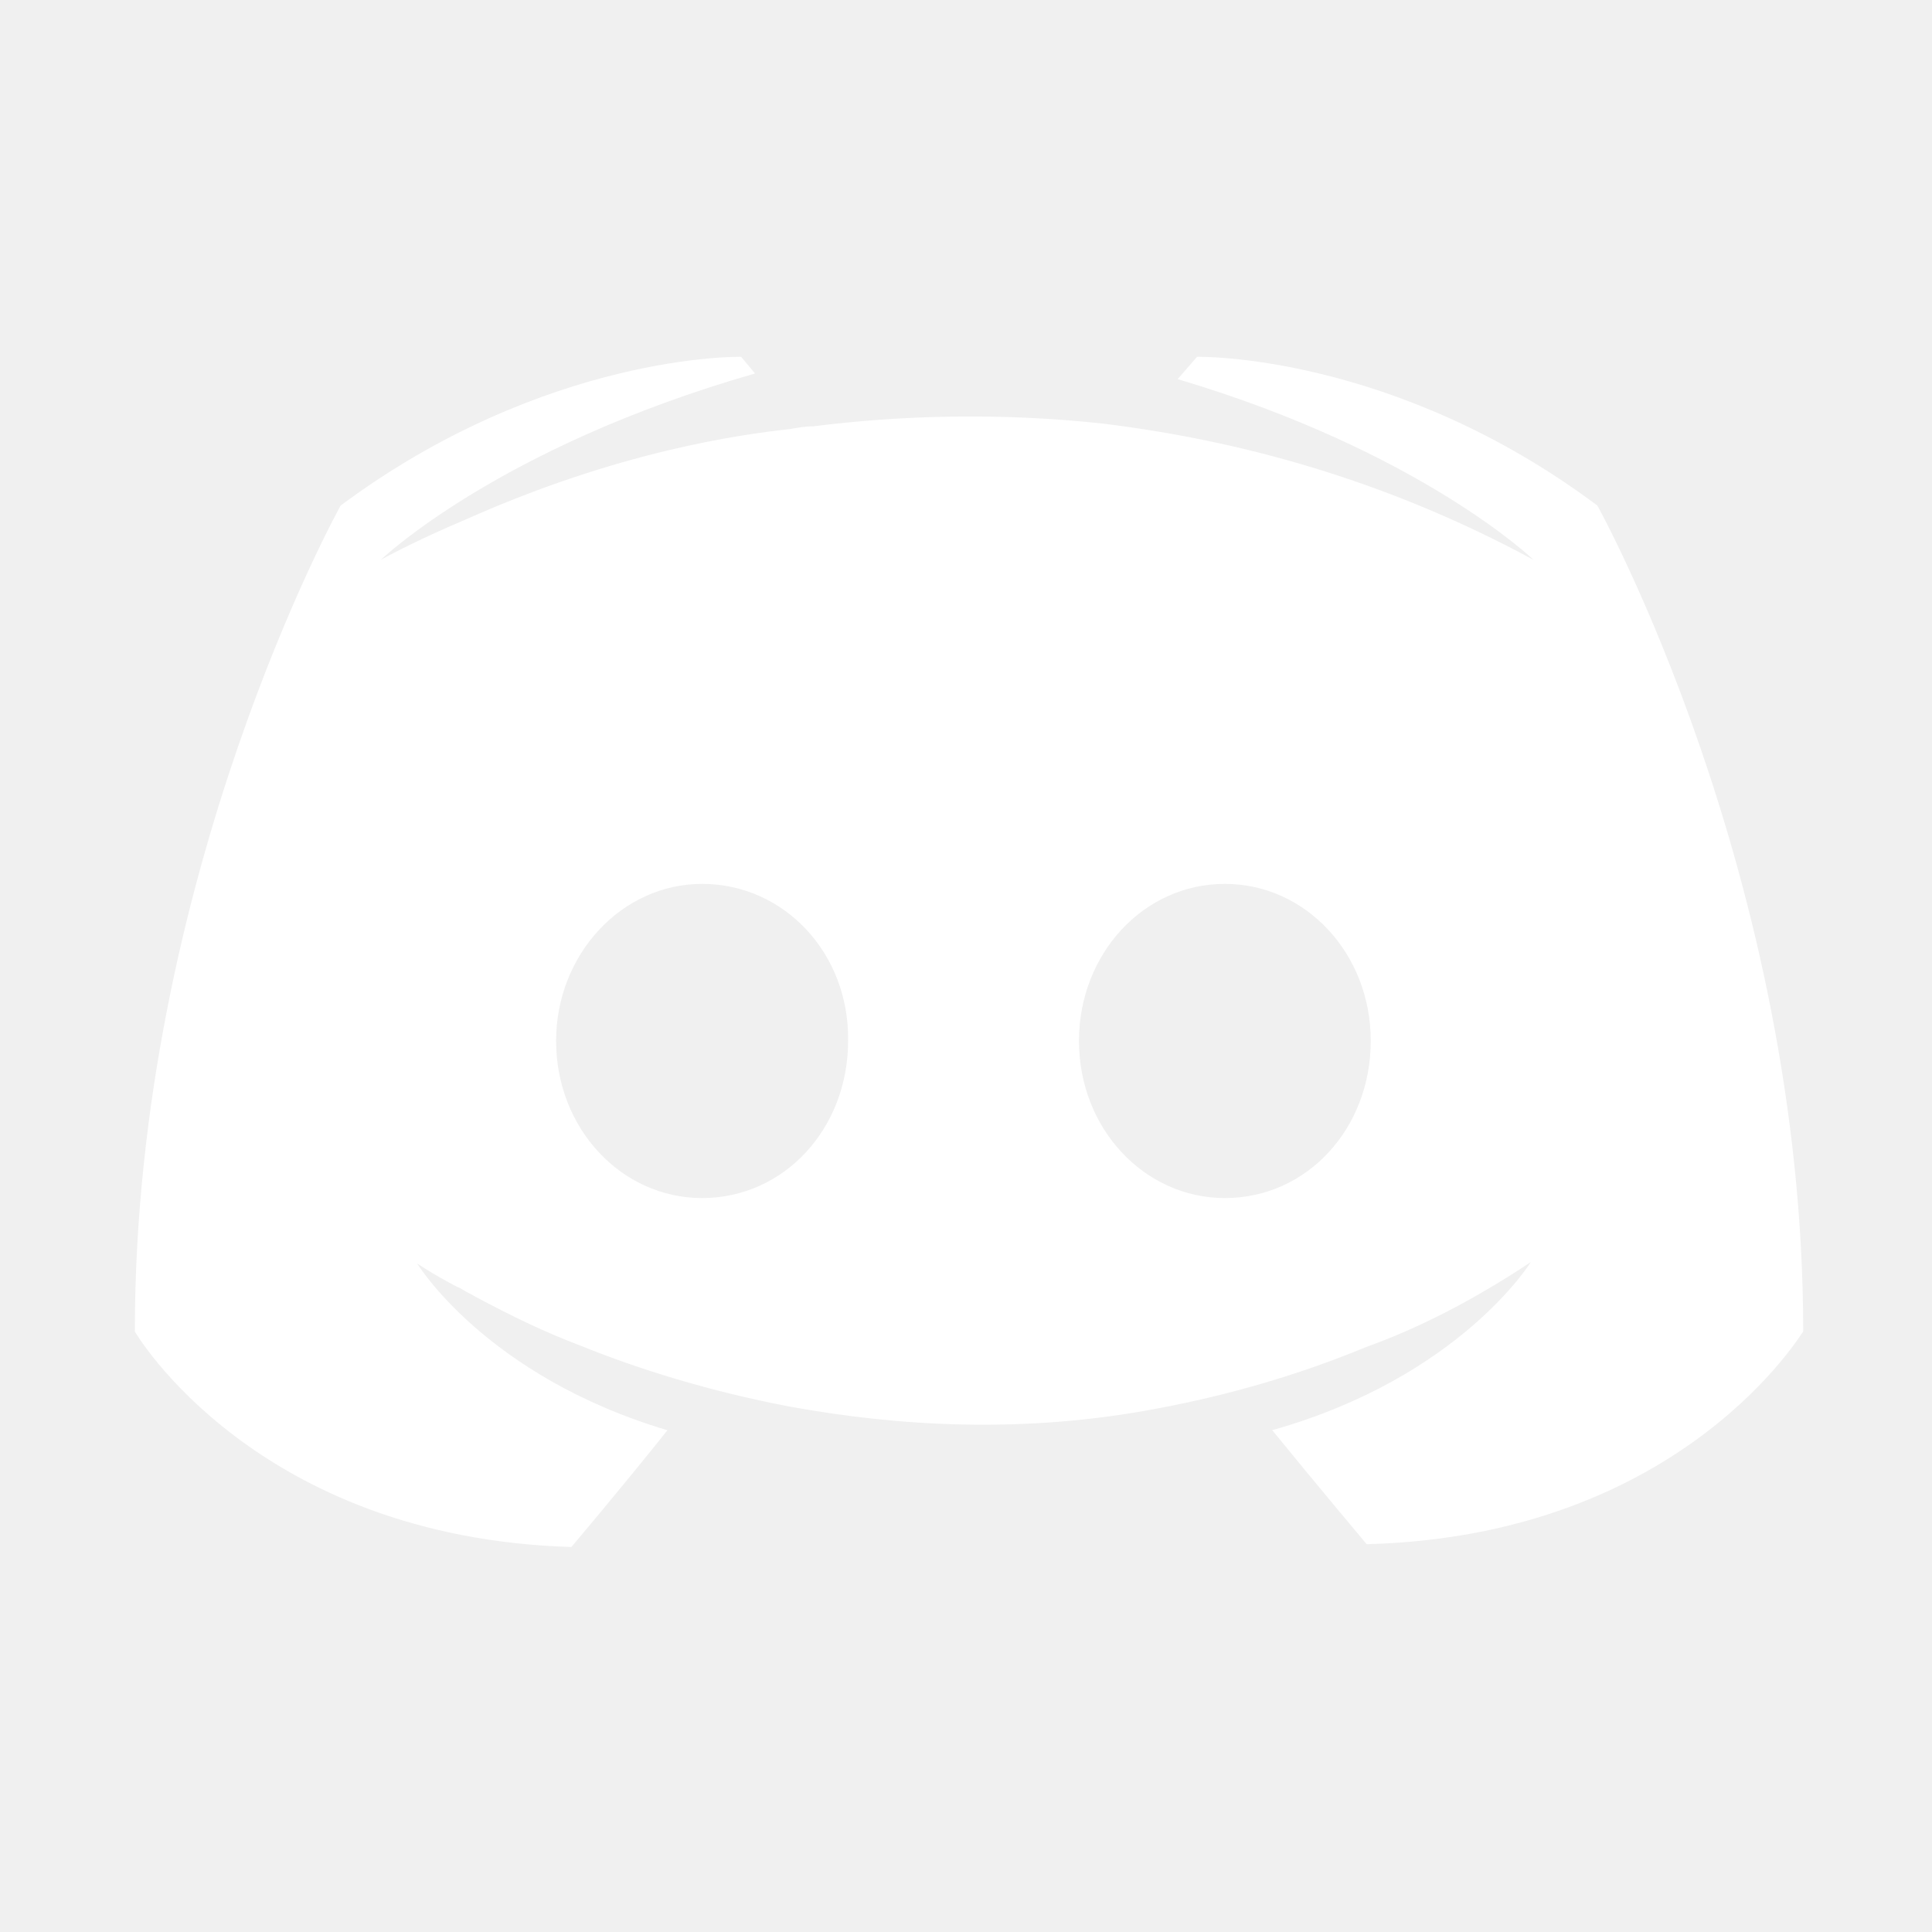
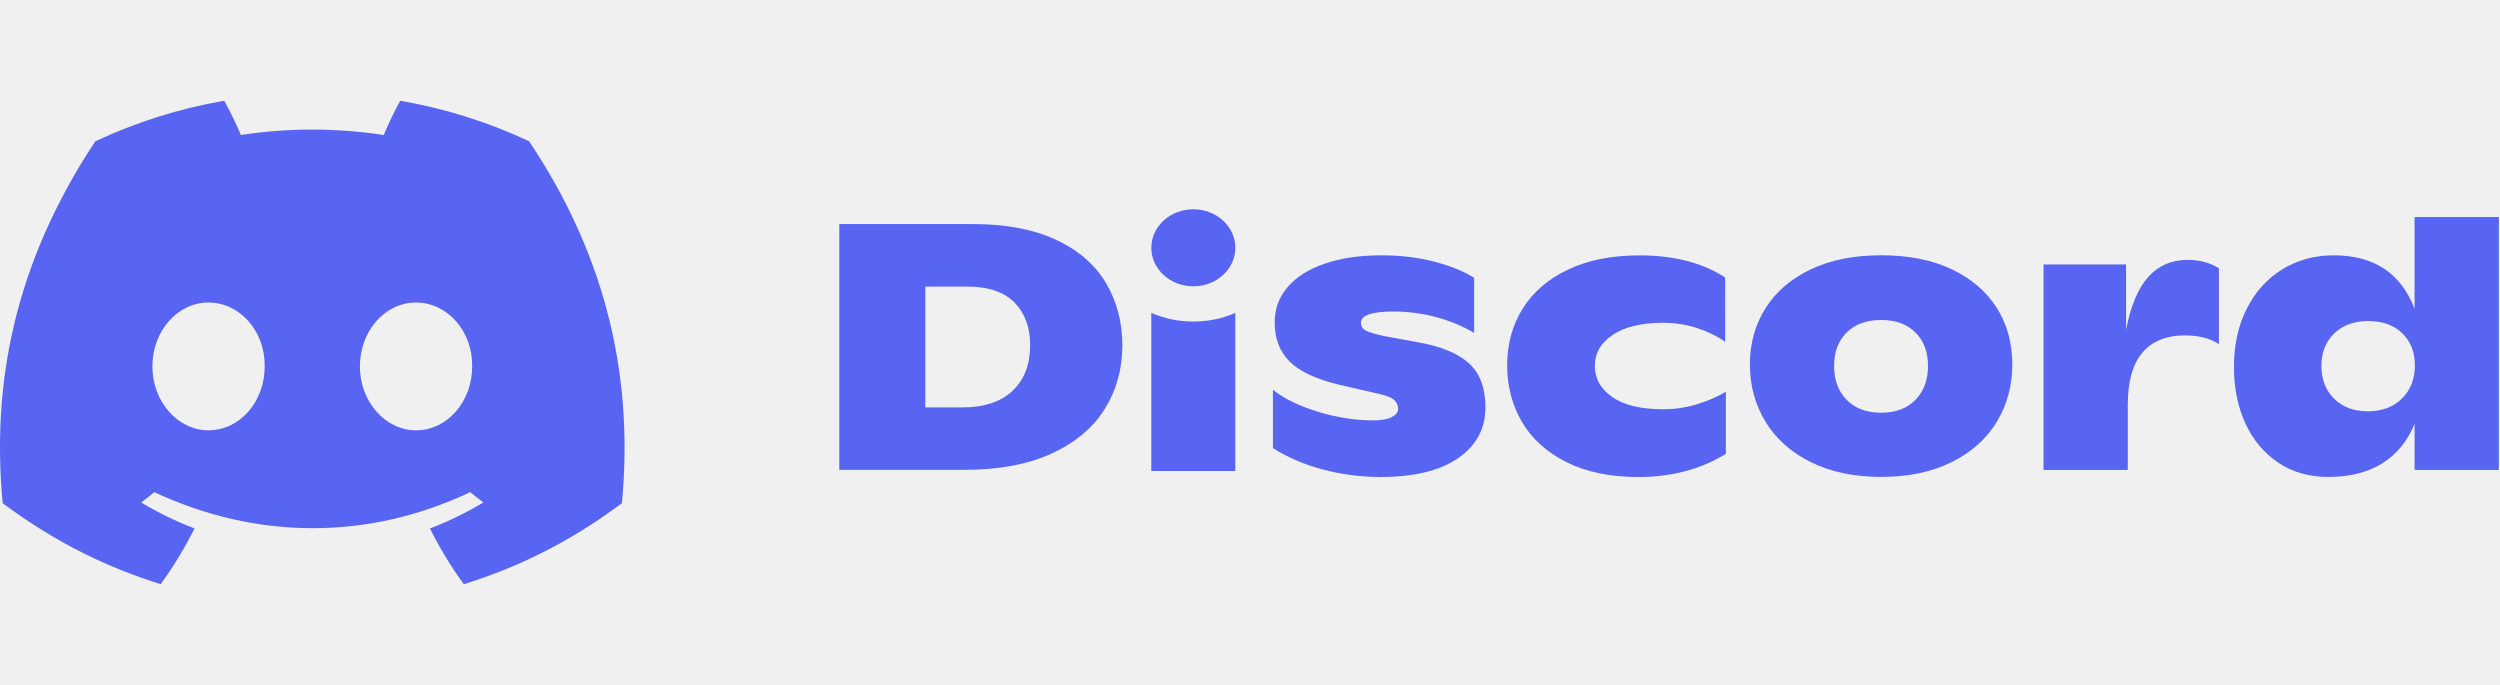
- <svg xmlns="http://www.w3.org/2000/svg" version="1.1" id="icons" x="0px" y="0px" width="44px" height="44px" viewBox="0 0 44 44" enable-background="new 0 0 44 44" xml:space="preserve">
-   <path display="none" fill="#FFFFFF" d="M28.787,39.303v-0.062c0-0.115,0.023-0.226,0.035-0.339c-2.11,0.854-4.409,1.337-6.822,1.337  c-2.634,0-5.132-0.572-7.396-1.582c0.02,0.373,0.003,0.751-0.086,1.129c-0.093,0.392-0.248,0.803-0.495,1.126  c-0.342,0.447-0.683,0.829-1.086,1.134C15.702,43.297,18.768,44,22,44c2.979,0,5.814-0.595,8.405-1.667  C29.436,41.666,28.787,40.549,28.787,39.303z" />
-   <path fill="#FFFFFF" d="M13.013,35.232c0,0,1.205-1.424,2.187-2.659c-4.148-1.236-5.7-3.8-5.7-3.8s0.317,0.223,0.918,0.539  c0.031,0,0.063,0.029,0.126,0.062c0.093,0.062,0.189,0.097,0.285,0.159c0.824,0.441,1.615,0.822,2.375,1.107  c1.33,0.538,2.945,1.045,4.782,1.394c2.438,0.444,5.321,0.634,8.424,0.034c1.521-0.288,3.104-0.729,4.718-1.396  c1.142-0.41,2.407-1.045,3.736-1.93c0,0-1.616,2.627-5.89,3.829c0.98,1.204,2.151,2.597,2.151,2.597  c7.218-0.188,9.942-4.879,9.942-4.844c0-10.387-4.688-18.81-4.688-18.81c-4.656-3.483-9.117-3.388-9.117-3.388L26.82,8.634  c5.543,1.646,8.105,4.116,8.105,4.116c-3.392-1.835-6.715-2.723-9.816-3.104c-2.342-0.253-4.59-0.189-6.585,0.063  c-0.19,0-0.35,0.03-0.538,0.063c-1.139,0.126-3.896,0.505-7.379,2.059c-1.203,0.506-1.932,0.918-1.932,0.918s2.661-2.564,8.52-4.243  l-0.316-0.38c0,0-4.434-0.095-9.122,3.388c0,0-4.686,8.423-4.686,18.81C3.07,30.326,5.795,35.014,13.013,35.232z M27.896,20.13  c1.838,0,3.322,1.583,3.322,3.575c0,1.997-1.451,3.58-3.322,3.58c-1.836,0-3.323-1.583-3.323-3.58  C24.573,21.742,26.027,20.13,27.896,20.13z M15.99,20.13c1.869,0,3.354,1.583,3.325,3.575c0,1.997-1.457,3.58-3.325,3.58  c-1.837,0-3.325-1.583-3.325-3.58C12.666,21.742,14.153,20.13,15.99,20.13z" />
+ <svg xmlns="http://www.w3.org/2000/svg" width="292" height="80" viewBox="0 0 292 80" fill="none">
+   <g clip-path="url(#clip0)">
+     <g clip-path="url(#clip1)">
+       <path d="M61.796 16.494C57.074 14.285 52.024 12.679 46.746 11.765C46.097 12.937 45.34 14.513 44.818 15.767C39.206 14.923 33.646 14.923 28.138 15.767C27.616 14.513 26.841 12.937 26.187 11.765C20.903 12.679 15.848 14.29 11.126 16.506C1.601 30.899 -0.981 44.934 0.31 58.771C6.627 63.488 12.749 66.354 18.768 68.229C20.254 66.184 21.58 64.01 22.721 61.718C20.547 60.892 18.464 59.873 16.496 58.689C17.018 58.302 17.529 57.898 18.022 57.481C30.026 63.096 43.068 63.096 54.928 57.481C55.427 57.898 55.938 58.302 56.454 58.689C54.48 59.878 52.392 60.898 50.217 61.724C51.359 64.01 52.678 66.19 54.17 68.235C60.195 66.36 66.323 63.494 72.64 58.771C74.155 42.731 70.052 28.824 61.796 16.494ZM24.357 50.261C20.753 50.261 17.799 46.898 17.799 42.801C17.799 38.705 20.69 35.335 24.357 35.335C28.023 35.335 30.978 38.699 30.915 42.801C30.921 46.898 28.023 50.261 24.357 50.261ZM48.593 50.261C44.99 50.261 42.035 46.898 42.035 42.801C42.035 38.705 44.927 35.335 48.593 35.335C52.26 35.335 55.215 38.699 55.151 42.801C55.151 46.898 52.26 50.261 48.593 50.261Z" fill="#5865F2" />
+       <path d="M98.029 26.171H113.693C117.469 26.171 120.659 26.774 123.276 27.976C125.886 29.177 127.843 30.853 129.14 32.998C130.436 35.143 131.09 37.598 131.09 40.364C131.09 43.072 130.413 45.528 129.059 47.725C127.705 49.929 125.645 51.669 122.874 52.953C120.103 54.236 116.671 54.881 112.569 54.881H98.029V26.171ZM112.408 47.584C114.95 47.584 116.907 46.934 118.272 45.639C119.638 44.338 120.321 42.568 120.321 40.324C120.321 38.243 119.712 36.584 118.496 35.342C117.28 34.1 115.438 33.473 112.976 33.473H108.076V47.584H112.408Z" fill="#5865F2" />
+       <path d="M154.541 54.846C152.372 54.271 150.415 53.439 148.677 52.343V45.533C149.991 46.571 151.752 47.426 153.961 48.1C156.17 48.768 158.305 49.102 160.37 49.102C161.334 49.102 162.063 48.974 162.556 48.716C163.05 48.458 163.297 48.147 163.297 47.79C163.297 47.38 163.165 47.04 162.895 46.764C162.625 46.489 162.103 46.26 161.329 46.067L156.509 44.959C153.749 44.303 151.792 43.394 150.628 42.228C149.463 41.068 148.883 39.544 148.883 37.657C148.883 36.069 149.388 34.692 150.41 33.514C151.425 32.336 152.871 31.427 154.747 30.789C156.624 30.144 158.815 29.822 161.334 29.822C163.583 29.822 165.643 30.068 167.52 30.56C169.396 31.052 170.945 31.68 172.179 32.447V38.888C170.916 38.12 169.47 37.517 167.818 37.059C166.171 36.608 164.479 36.385 162.734 36.385C160.215 36.385 158.959 36.825 158.959 37.698C158.959 38.108 159.154 38.413 159.544 38.618C159.934 38.823 160.651 39.034 161.69 39.257L165.706 39.995C168.329 40.458 170.285 41.273 171.57 42.433C172.856 43.594 173.498 45.311 173.498 47.585C173.498 50.075 172.437 52.05 170.308 53.515C168.179 54.98 165.161 55.713 161.248 55.713C158.947 55.707 156.71 55.42 154.541 54.846Z" fill="#5865F2" />
+       <path d="M182.978 53.984C180.678 52.835 178.939 51.276 177.78 49.307C176.621 47.338 176.036 45.123 176.036 42.662C176.036 40.2 176.638 37.997 177.843 36.057C179.048 34.117 180.815 32.593 183.145 31.486C185.474 30.378 188.257 29.827 191.499 29.827C195.515 29.827 198.849 30.689 201.5 32.412V39.919C200.565 39.263 199.474 38.729 198.229 38.319C196.984 37.909 195.653 37.704 194.23 37.704C191.74 37.704 189.795 38.167 188.389 39.099C186.983 40.03 186.278 41.243 186.278 42.749C186.278 44.226 186.96 45.434 188.326 46.383C189.692 47.327 191.671 47.801 194.27 47.801C195.607 47.801 196.927 47.602 198.229 47.209C199.526 46.811 200.645 46.324 201.58 45.75V53.011C198.637 54.816 195.223 55.718 191.338 55.718C188.068 55.707 185.279 55.133 182.978 53.984Z" fill="#5865F2" />
+       <path d="M211.518 53.984C209.2 52.836 207.433 51.265 206.216 49.267C205 47.268 204.386 45.041 204.386 42.58C204.386 40.118 204.994 37.921 206.216 35.993C207.438 34.065 209.194 32.553 211.501 31.457C213.801 30.361 216.55 29.816 219.734 29.816C222.919 29.816 225.667 30.361 227.968 31.457C230.269 32.553 232.025 34.053 233.23 35.969C234.435 37.886 235.037 40.083 235.037 42.574C235.037 45.035 234.435 47.262 233.23 49.261C232.025 51.259 230.263 52.83 227.945 53.978C225.627 55.127 222.89 55.701 219.729 55.701C216.567 55.701 213.83 55.133 211.518 53.984ZM223.722 46.706C224.698 45.709 225.191 44.391 225.191 42.75C225.191 41.109 224.703 39.802 223.722 38.835C222.747 37.862 221.415 37.376 219.729 37.376C218.013 37.376 216.67 37.862 215.689 38.835C214.714 39.808 214.226 41.109 214.226 42.75C214.226 44.391 214.714 45.709 215.689 46.706C216.665 47.702 218.013 48.206 219.729 48.206C221.415 48.2 222.747 47.702 223.722 46.706Z" fill="#5865F2" />
+       <path d="M259.17 31.34V40.2C258.149 39.515 256.829 39.175 255.194 39.175C253.053 39.175 251.401 39.837 250.253 41.161C249.1 42.486 248.526 44.549 248.526 47.338V54.886H238.686V30.888H248.326V38.519C248.859 35.729 249.726 33.672 250.919 32.342C252.107 31.017 253.644 30.355 255.515 30.355C256.932 30.355 258.149 30.683 259.17 31.34Z" fill="#5865F2" />
+       <path d="M291.864 25.35V54.887H282.023V49.513C281.191 51.535 279.929 53.076 278.231 54.131C276.532 55.18 274.432 55.707 271.942 55.707C269.716 55.707 267.777 55.156 266.118 54.049C264.46 52.941 263.181 51.423 262.28 49.495C261.385 47.567 260.931 45.387 260.931 42.949C260.903 40.435 261.379 38.179 262.36 36.18C263.336 34.182 264.718 32.623 266.497 31.504C268.276 30.384 270.307 29.822 272.585 29.822C277.273 29.822 280.417 31.902 282.023 36.057V25.35H291.864ZM280.555 46.541C281.559 45.545 282.058 44.25 282.058 42.668C282.058 41.138 281.57 39.89 280.595 38.935C279.619 37.98 278.282 37.499 276.601 37.499C274.943 37.499 273.618 37.985 272.625 38.958C271.632 39.931 271.139 41.191 271.139 42.75C271.139 44.309 271.632 45.58 272.625 46.565C273.618 47.549 274.926 48.042 276.561 48.042C278.219 48.036 279.55 47.538 280.555 46.541Z" fill="#5865F2" />
+       <path d="M139.382 33.443C142.091 33.443 144.288 31.428 144.288 28.942C144.288 26.457 142.091 24.442 139.382 24.442C136.672 24.442 134.476 26.457 134.476 28.942C134.476 31.428 136.672 33.443 139.382 33.443Z" fill="#5865F2" />
+       <path d="M134.472 36.544C137.478 37.868 141.208 37.926 144.283 36.544V55.015H134.472V36.544Z" fill="#5865F2" />
+     </g>
+   </g>
+   <defs>
+     <clipPath id="clip0">
+       <rect width="292" height="56.471" fill="white" transform="translate(0 11.7646)" />
+     </clipPath>
+     <clipPath id="clip1">
+       <rect width="292" height="56.471" fill="white" transform="translate(0 11.7646)" />
+     </clipPath>
+   </defs>
</svg>
